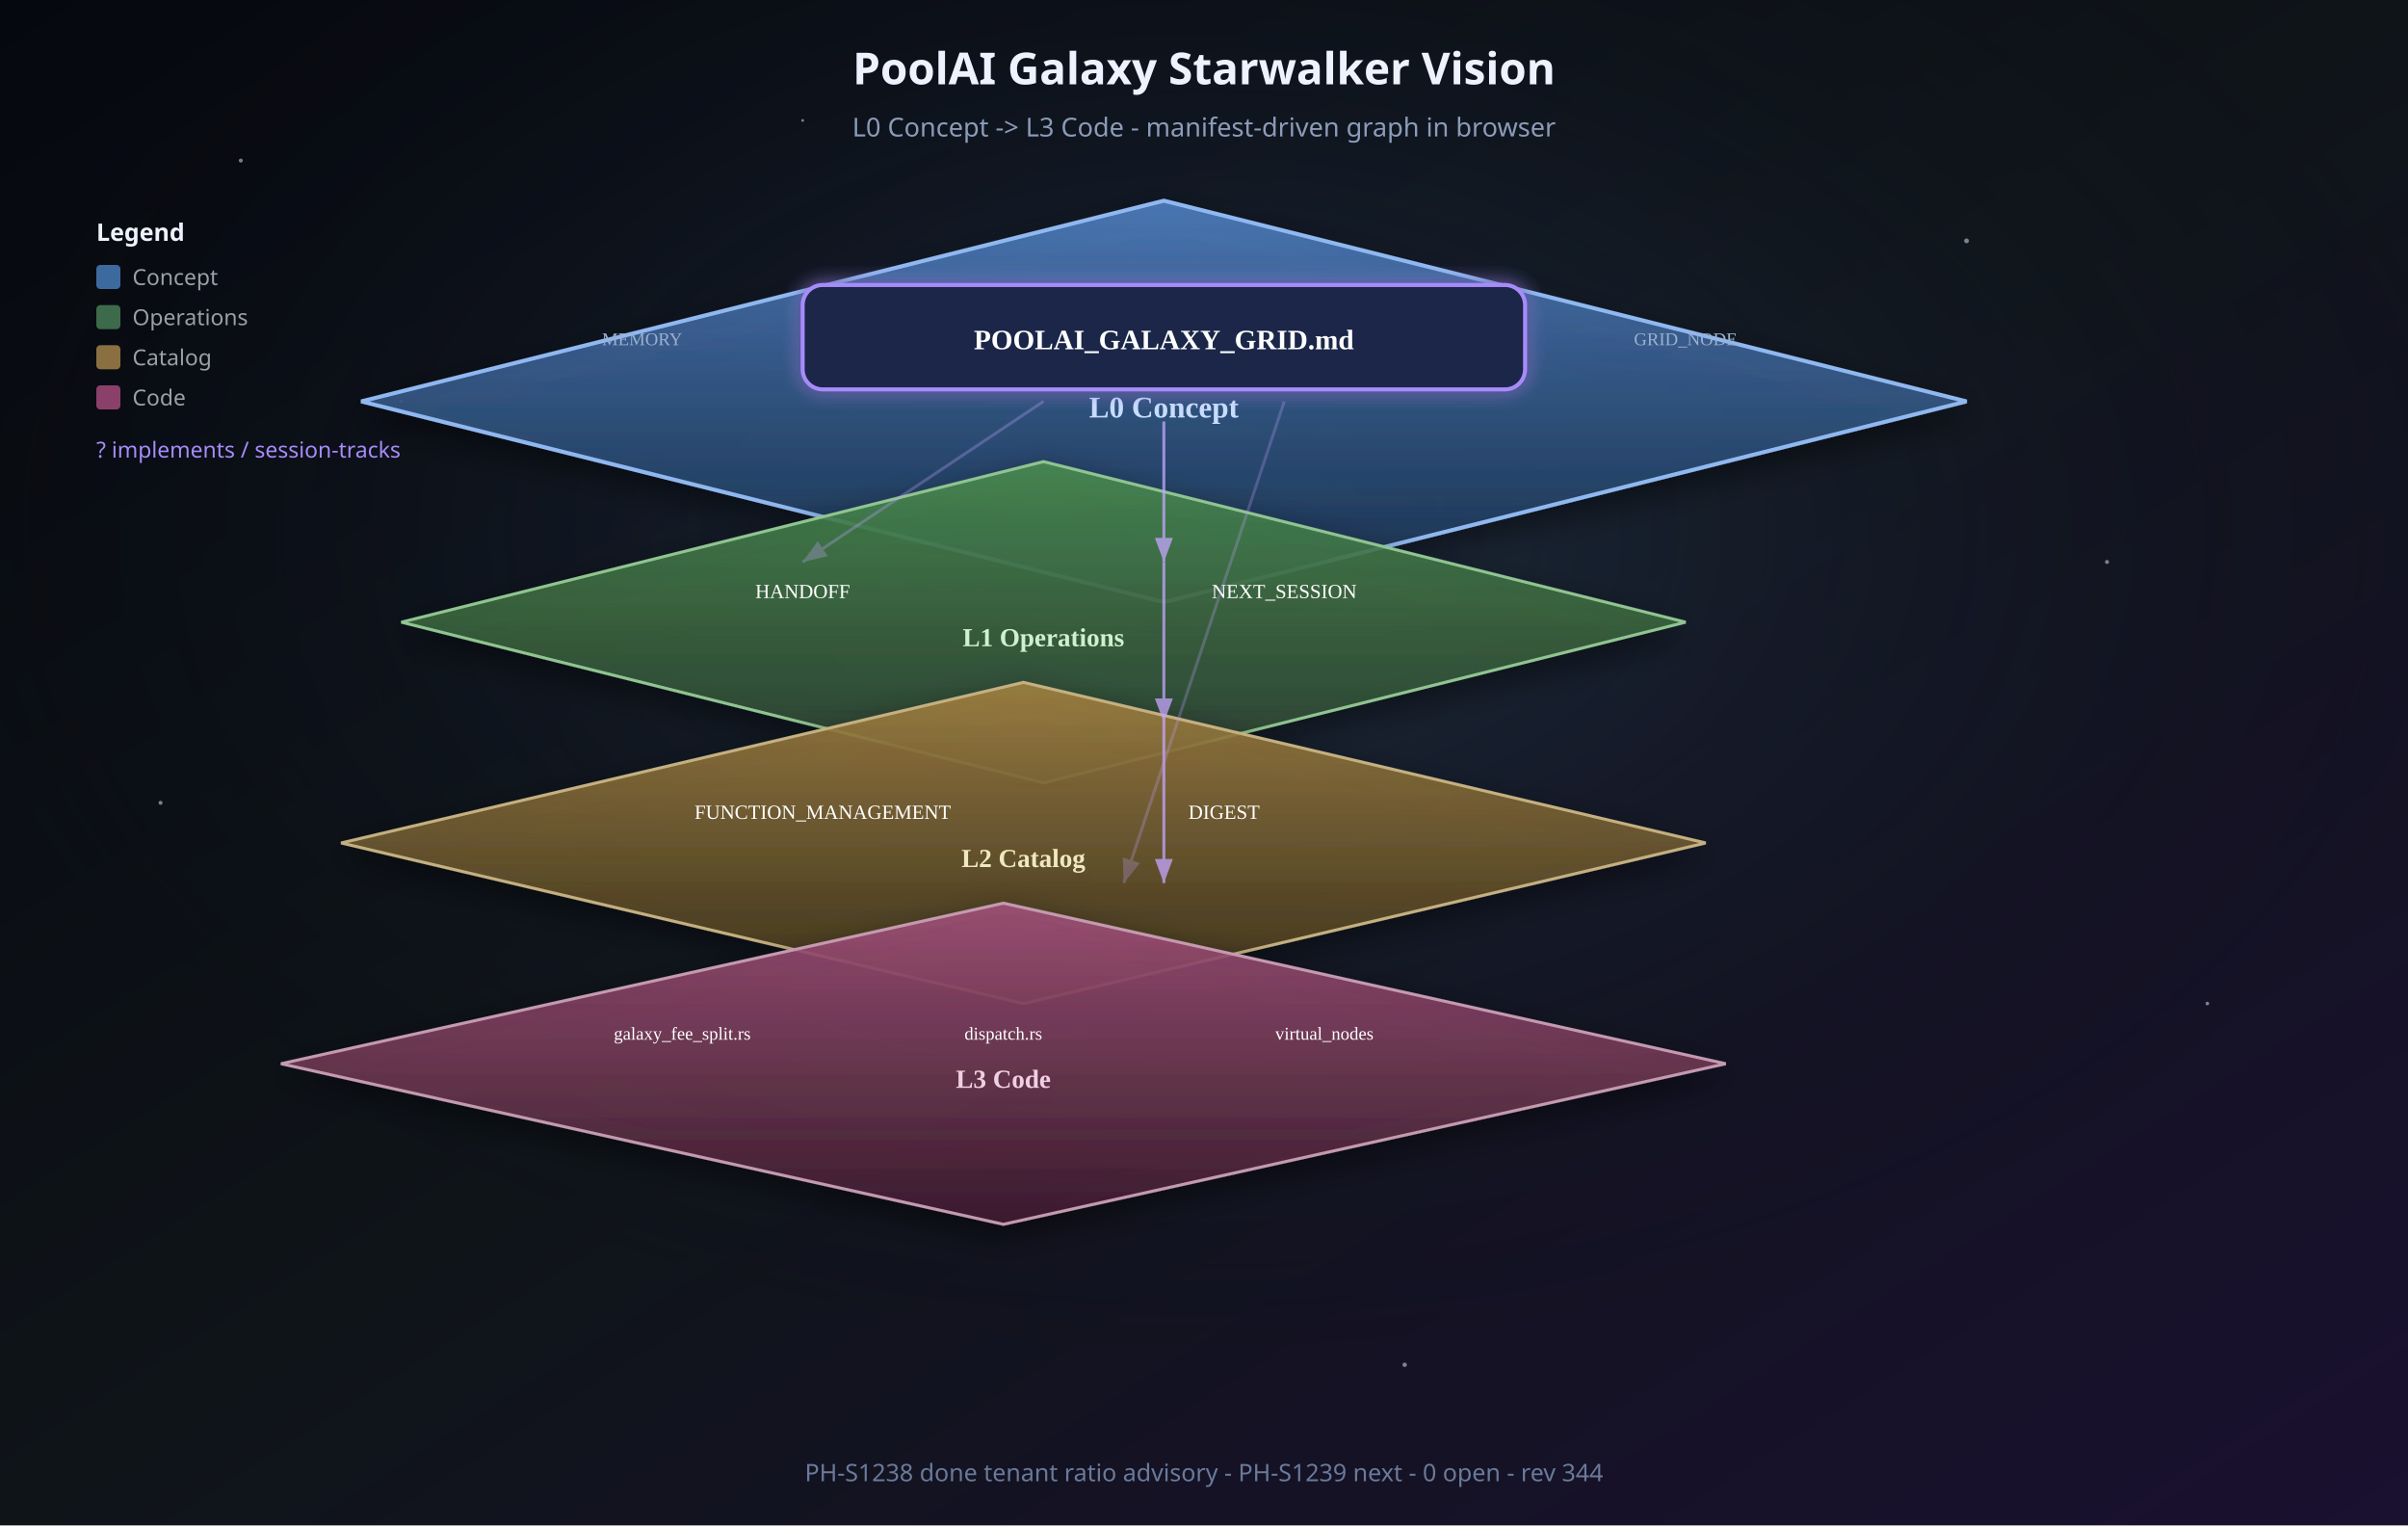
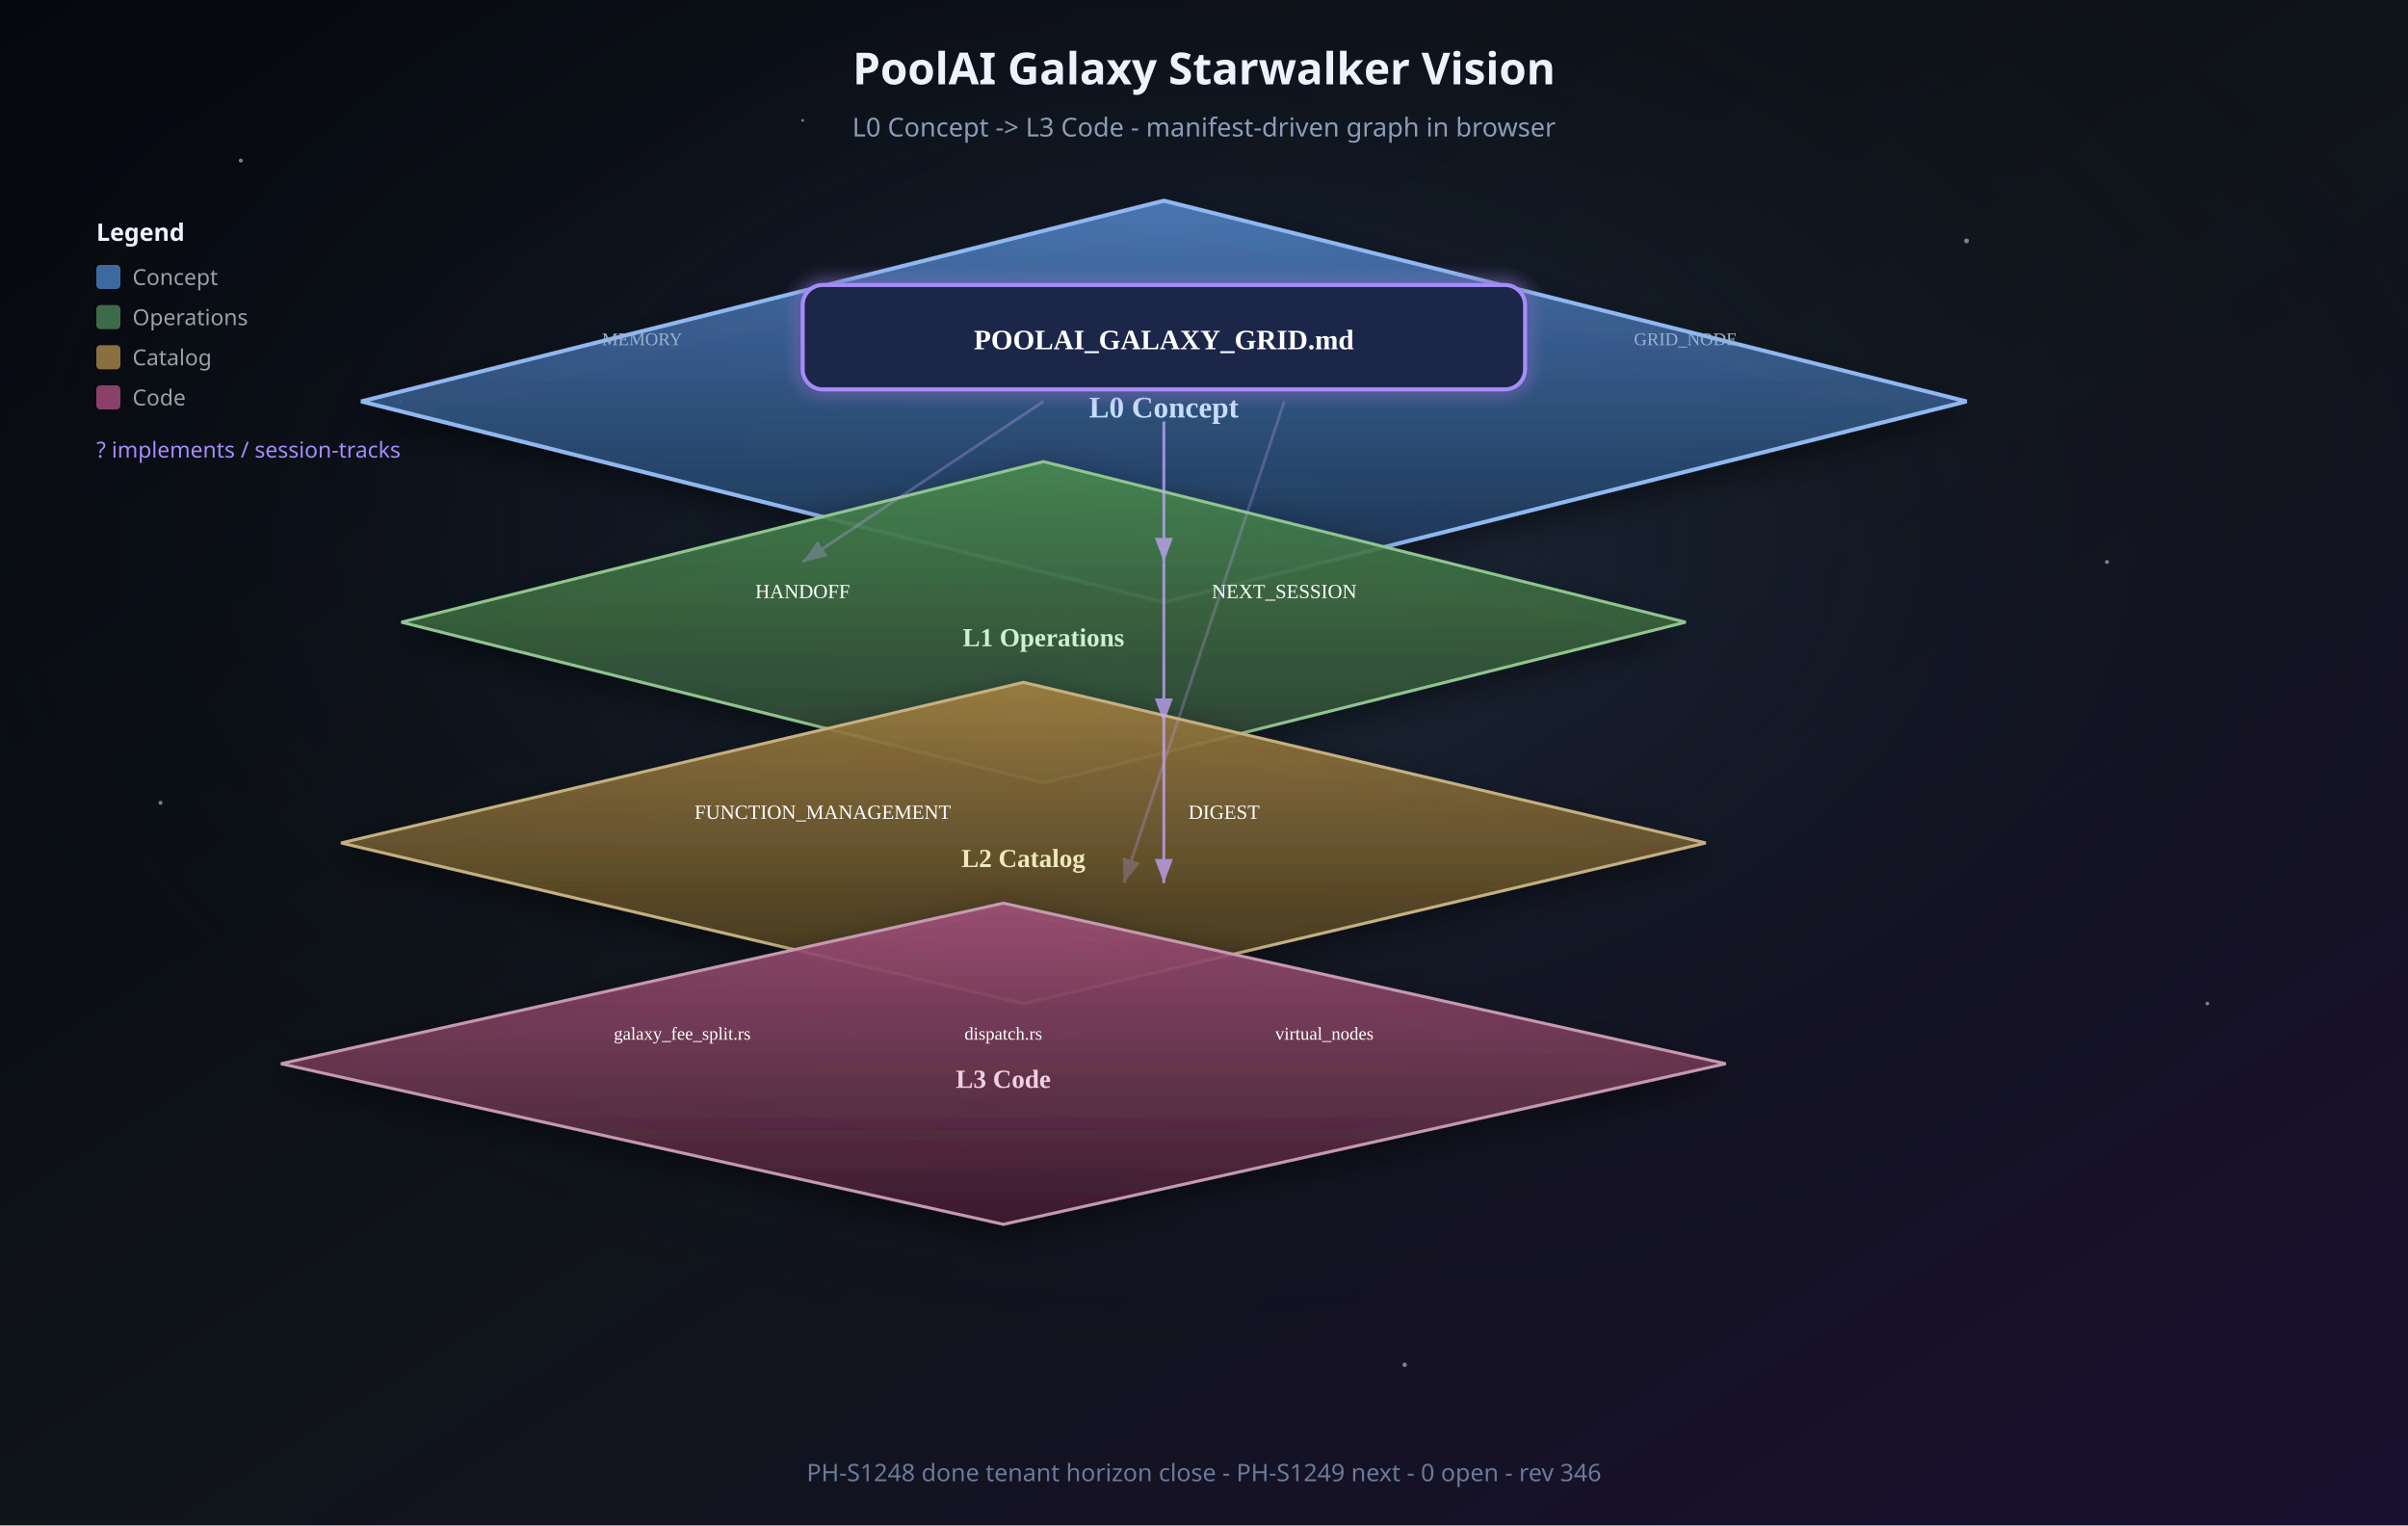
<svg xmlns="http://www.w3.org/2000/svg" viewBox="0 0 1200 760" role="img" aria-labelledby="title desc">
  <defs>
    <linearGradient id="bg" x1="0%" y1="0%" x2="100%" y2="100%">
      <stop offset="0%" stop-color="#06080f" />
      <stop offset="50%" stop-color="#0f1419" />
      <stop offset="100%" stop-color="#1a1030" />
    </linearGradient>
    <radialGradient id="nebula" cx="50%" cy="35%" r="55%">
      <stop offset="0%" stop-color="#3d5a8a" stop-opacity="0.35" />
      <stop offset="100%" stop-color="#06080f" stop-opacity="0" />
    </radialGradient>
    <linearGradient id="planeL0" x1="0%" y1="0%" x2="0%" y2="100%">
      <stop offset="0%" stop-color="#4a7ab8" stop-opacity="0.95" />
      <stop offset="100%" stop-color="#1e3350" stop-opacity="0.85" />
    </linearGradient>
    <linearGradient id="planeL1" x1="0%" y1="0%" x2="0%" y2="100%">
      <stop offset="0%" stop-color="#4a8a50" stop-opacity="0.9" />
      <stop offset="100%" stop-color="#2a4030" stop-opacity="0.85" />
    </linearGradient>
    <linearGradient id="planeL2" x1="0%" y1="0%" x2="0%" y2="100%">
      <stop offset="0%" stop-color="#a08040" stop-opacity="0.9" />
      <stop offset="100%" stop-color="#403520" stop-opacity="0.85" />
    </linearGradient>
    <linearGradient id="planeL3" x1="0%" y1="0%" x2="0%" y2="100%">
      <stop offset="0%" stop-color="#a05078" stop-opacity="0.9" />
      <stop offset="100%" stop-color="#402030" stop-opacity="0.85" />
    </linearGradient>
    <filter id="shadow" x="-30%" y="-30%" width="160%" height="160%">
      <feDropShadow dx="0" dy="6" stdDeviation="8" flood-color="#000" flood-opacity="0.5" />
    </filter>
    <filter id="glow" x="-50%" y="-50%" width="200%" height="200%">
      <feGaussianBlur stdDeviation="4" result="b" />
      <feMerge>
        <feMergeNode in="b" />
        <feMergeNode in="SourceGraphic" />
      </feMerge>
    </filter>
    <marker id="arrow" markerWidth="10" markerHeight="10" refX="8" refY="3" orient="auto">
      <path d="M0,0 L8,3 L0,6 Z" fill="#c4a5ff" />
    </marker>
  </defs>
  <rect width="1200" height="760" fill="url(#bg)" />
  <rect width="1200" height="760" fill="url(#nebula)" />
  <g fill="#e8f0ff" opacity="0.5">
    <circle cx="120" cy="80" r="1" />
    <circle cx="980" cy="120" r="1.2" />
    <circle cx="200" cy="200" r="0.8" />
    <circle cx="1050" cy="280" r="1" />
    <circle cx="80" cy="400" r="1" />
    <circle cx="1100" cy="500" r="0.9" />
    <circle cx="400" cy="60" r="0.7" />
    <circle cx="700" cy="680" r="1.1" />
  </g>
  <text x="600" y="42" text-anchor="middle" fill="#eef2ff" font-family="Segoe UI, system-ui, sans-serif" font-size="22" font-weight="600">PoolAI Galaxy Starwalker Vision</text>
  <text x="600" y="68" text-anchor="middle" fill="#8b9cb8" font-family="Segoe UI, system-ui, sans-serif" font-size="13">L0 Concept -&gt; L3 Code - manifest-driven graph in browser</text>
  <g transform="translate(180, 100)" filter="url(#shadow)">
    <path d="M0 100 L400 0 L800 100 L400 200 Z" fill="url(#planeL0)" stroke="#90b8f0" stroke-width="2" />
    <text x="400" y="108" text-anchor="middle" fill="#c8dcff" font-size="15" font-weight="700">L0 Concept</text>
    <g filter="url(#glow)">
      <rect x="220" y="42" width="360" height="52" rx="10" fill="#1a2848" stroke="#a78bfa" stroke-width="2" />
      <text x="400" y="74" text-anchor="middle" fill="#fff" font-size="14" font-weight="700">POOLAI_GALAXY_GRID.md</text>
    </g>
    <text x="140" y="72" text-anchor="middle" fill="#9ab0d0" font-size="9">MEMORY</text>
    <text x="660" y="72" text-anchor="middle" fill="#9ab0d0" font-size="9">GRID_NODE</text>
  </g>
  <g transform="translate(200, 230)" filter="url(#shadow)">
    <path d="M0 80 L320 0 L640 80 L320 160 Z" fill="url(#planeL1)" stroke="#90c490" stroke-width="1.5" />
    <text x="320" y="92" text-anchor="middle" fill="#d0f0d0" font-size="13" font-weight="600">L1 Operations</text>
    <text x="200" y="68" text-anchor="middle" fill="#fff" font-size="10">HANDOFF</text>
    <text x="440" y="68" text-anchor="middle" fill="#fff" font-size="10">NEXT_SESSION</text>
  </g>
  <g transform="translate(170, 340)" filter="url(#shadow)">
    <path d="M0 80 L340 0 L680 80 L340 160 Z" fill="url(#planeL2)" stroke="#c4b080" stroke-width="1.5" />
    <text x="340" y="92" text-anchor="middle" fill="#f0e8c0" font-size="13" font-weight="600">L2 Catalog</text>
    <text x="240" y="68" text-anchor="middle" fill="#fff" font-size="10">FUNCTION_MANAGEMENT</text>
    <text x="440" y="68" text-anchor="middle" fill="#fff" font-size="10">DIGEST</text>
  </g>
  <g transform="translate(140, 450)" filter="url(#shadow)">
    <path d="M0 80 L360 0 L720 80 L360 160 Z" fill="url(#planeL3)" stroke="#c49ab0" stroke-width="1.5" />
    <text x="360" y="92" text-anchor="middle" fill="#f0d0e0" font-size="13" font-weight="600">L3 Code</text>
    <text x="200" y="68" text-anchor="middle" fill="#fff" font-size="9">galaxy_fee_split.rs</text>
    <text x="360" y="68" text-anchor="middle" fill="#fff" font-size="9">dispatch.rs</text>
    <text x="520" y="68" text-anchor="middle" fill="#fff" font-size="9">virtual_nodes</text>
  </g>
  <g fill="none" stroke="#c4a5ff" stroke-width="1.5" marker-end="url(#arrow)" opacity="0.75">
    <path d="M580 210 L580 280" />
    <path d="M580 280 L580 360" />
    <path d="M580 360 L580 440" />
    <path d="M520 200 L400 280" opacity="0.4" />
    <path d="M640 200 L560 440" opacity="0.35" />
  </g>
  <g transform="translate(48, 120)" font-family="Segoe UI, system-ui, sans-serif" font-size="11">
    <text x="0" y="0" fill="#eef2ff" font-weight="600" font-size="12">Legend</text>
    <rect x="0" y="12" width="12" height="12" rx="2" fill="#3d6a9e" />
    <text x="18" y="22" fill="#9aa0a6">Concept</text>
    <rect x="0" y="32" width="12" height="12" rx="2" fill="#3d6a4a" />
    <text x="18" y="42" fill="#9aa0a6">Operations</text>
    <rect x="0" y="52" width="12" height="12" rx="2" fill="#8a7040" />
    <text x="18" y="62" fill="#9aa0a6">Catalog</text>
    <rect x="0" y="72" width="12" height="12" rx="2" fill="#8a4068" />
    <text x="18" y="82" fill="#9aa0a6">Code</text>
    <text x="0" y="108" fill="#a78bfa">? implements / session-tracks</text>
  </g>
-   <text x="600" y="738" text-anchor="middle" fill="#6a7a9a" font-family="Segoe UI, system-ui, sans-serif" font-size="12">PH-S1238 done tenant ratio advisory - PH-S1239 next - 0 open - rev 344</text>
+   <text x="600" y="738" text-anchor="middle" fill="#6a7a9a" font-family="Segoe UI, system-ui, sans-serif" font-size="12">PH-S1248 done tenant horizon close - PH-S1249 next - 0 open - rev 346</text>
</svg>
